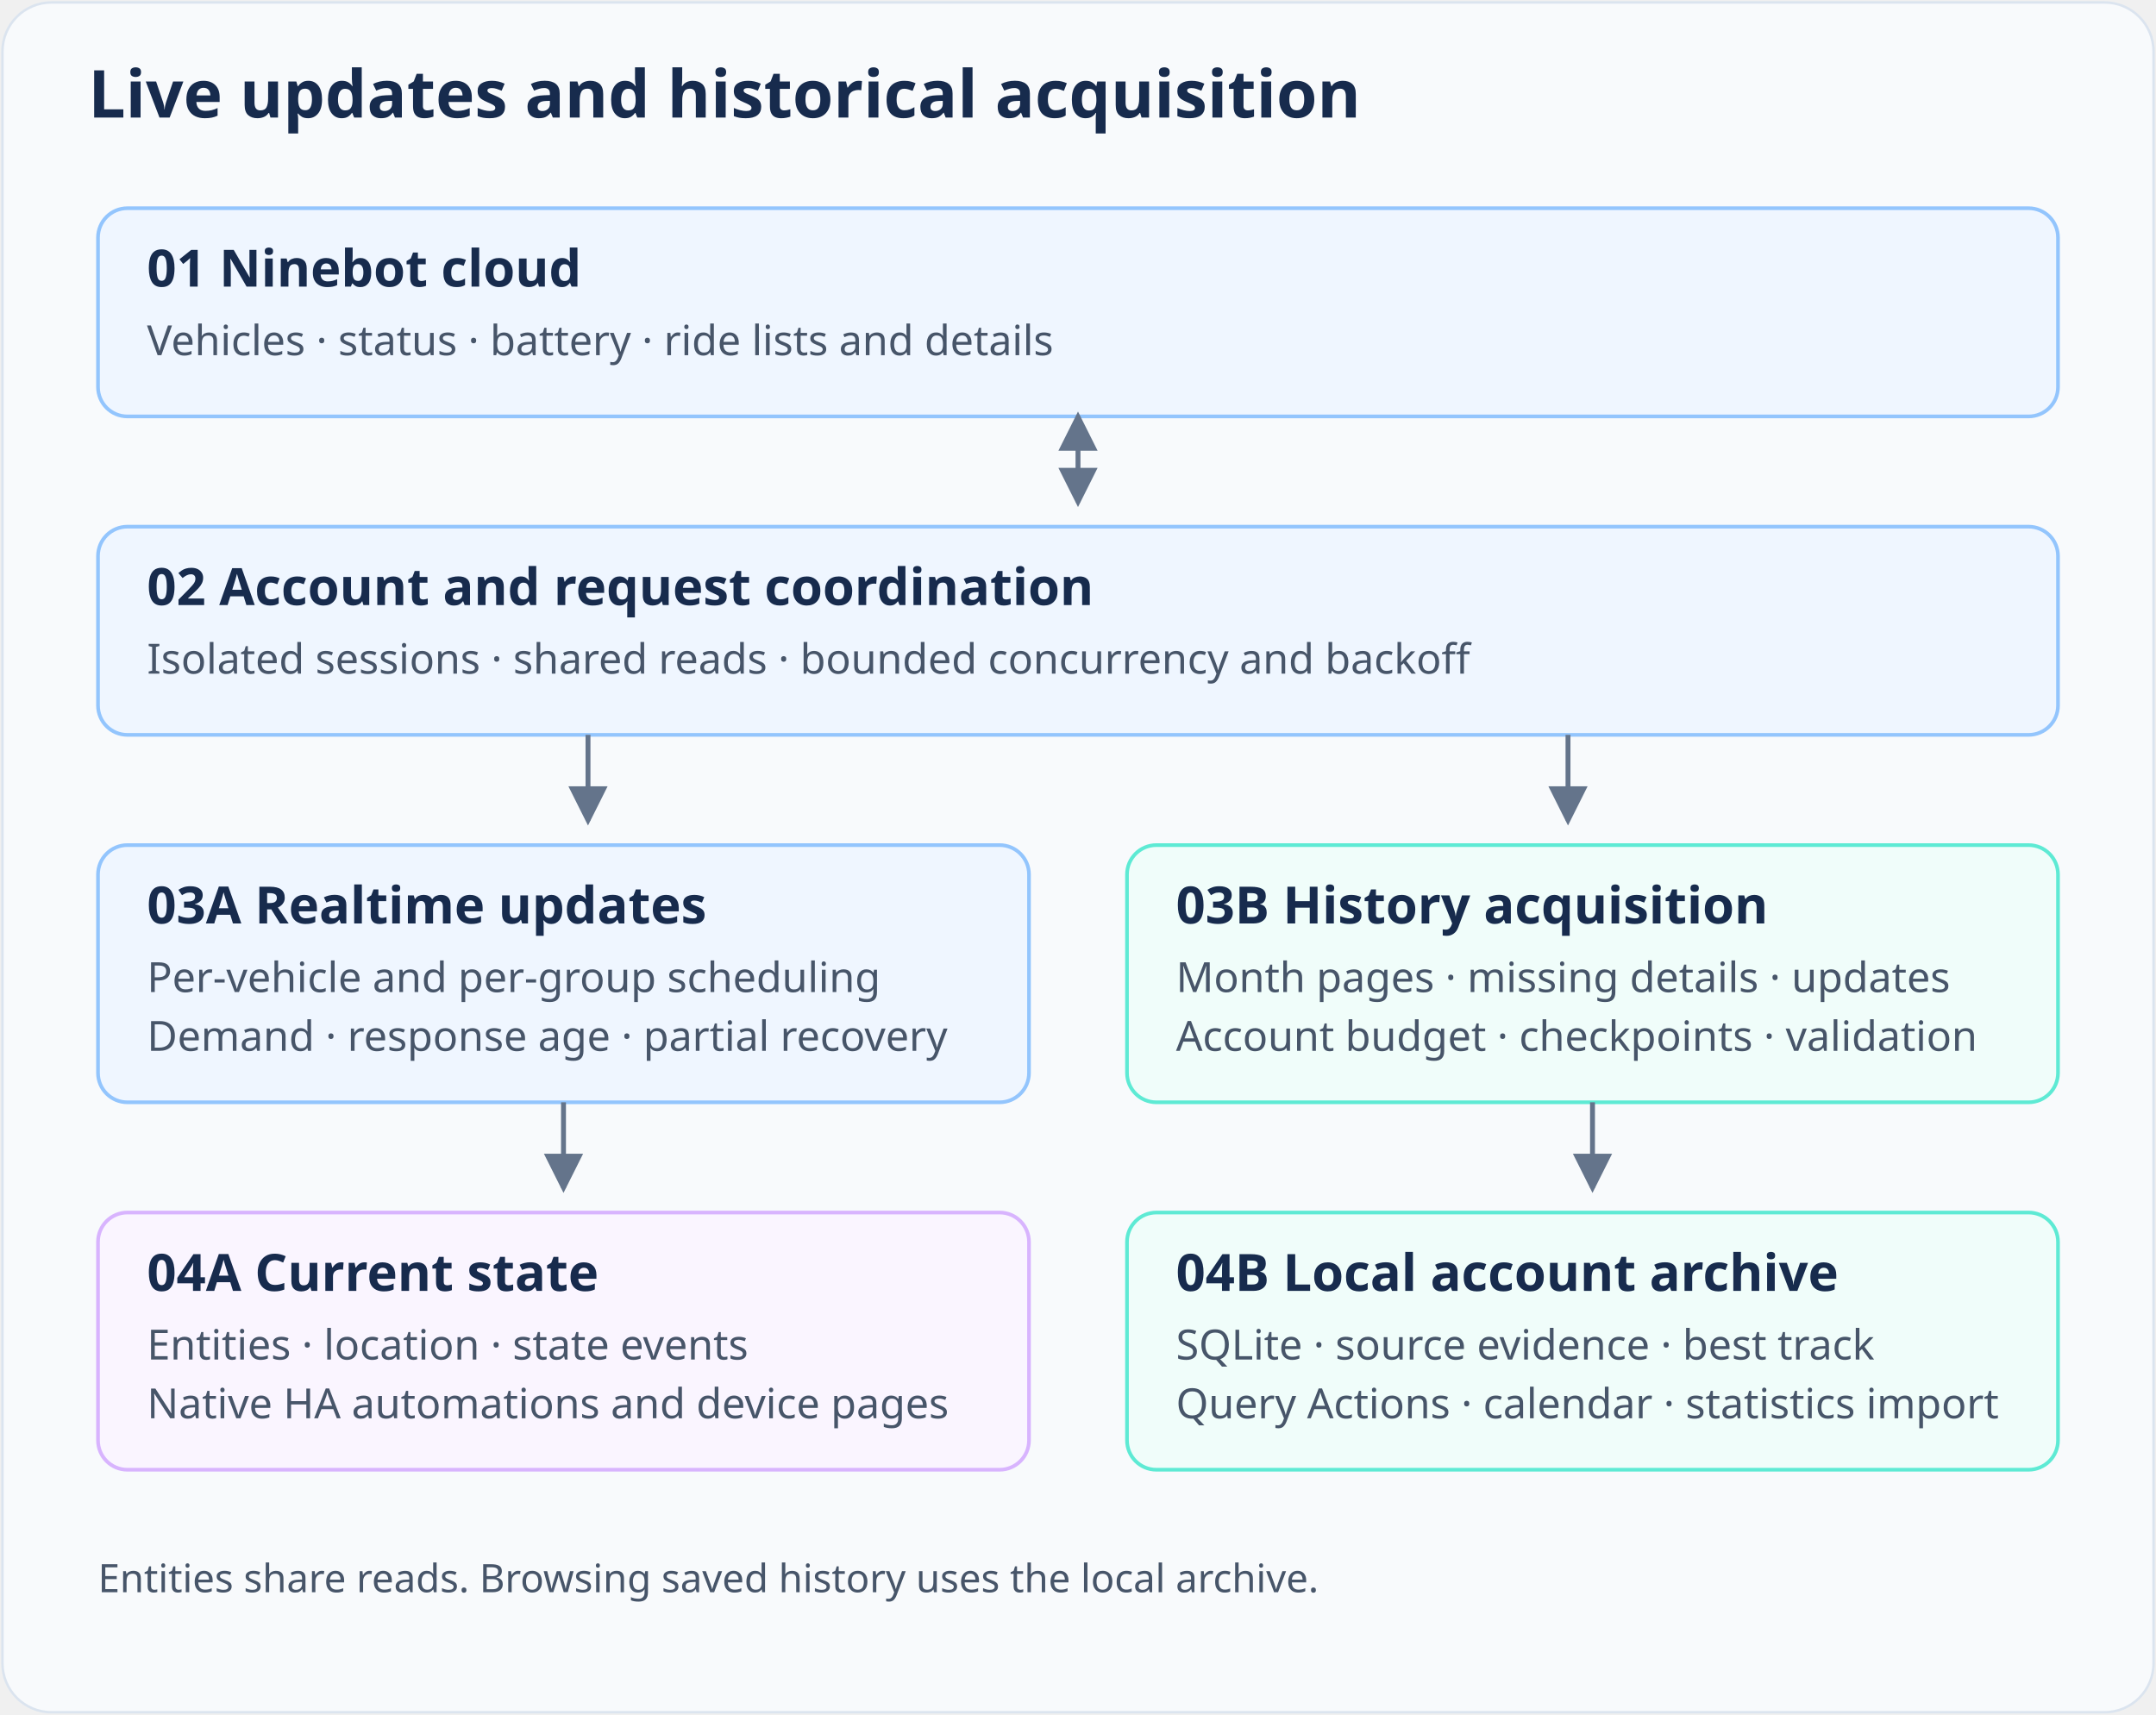
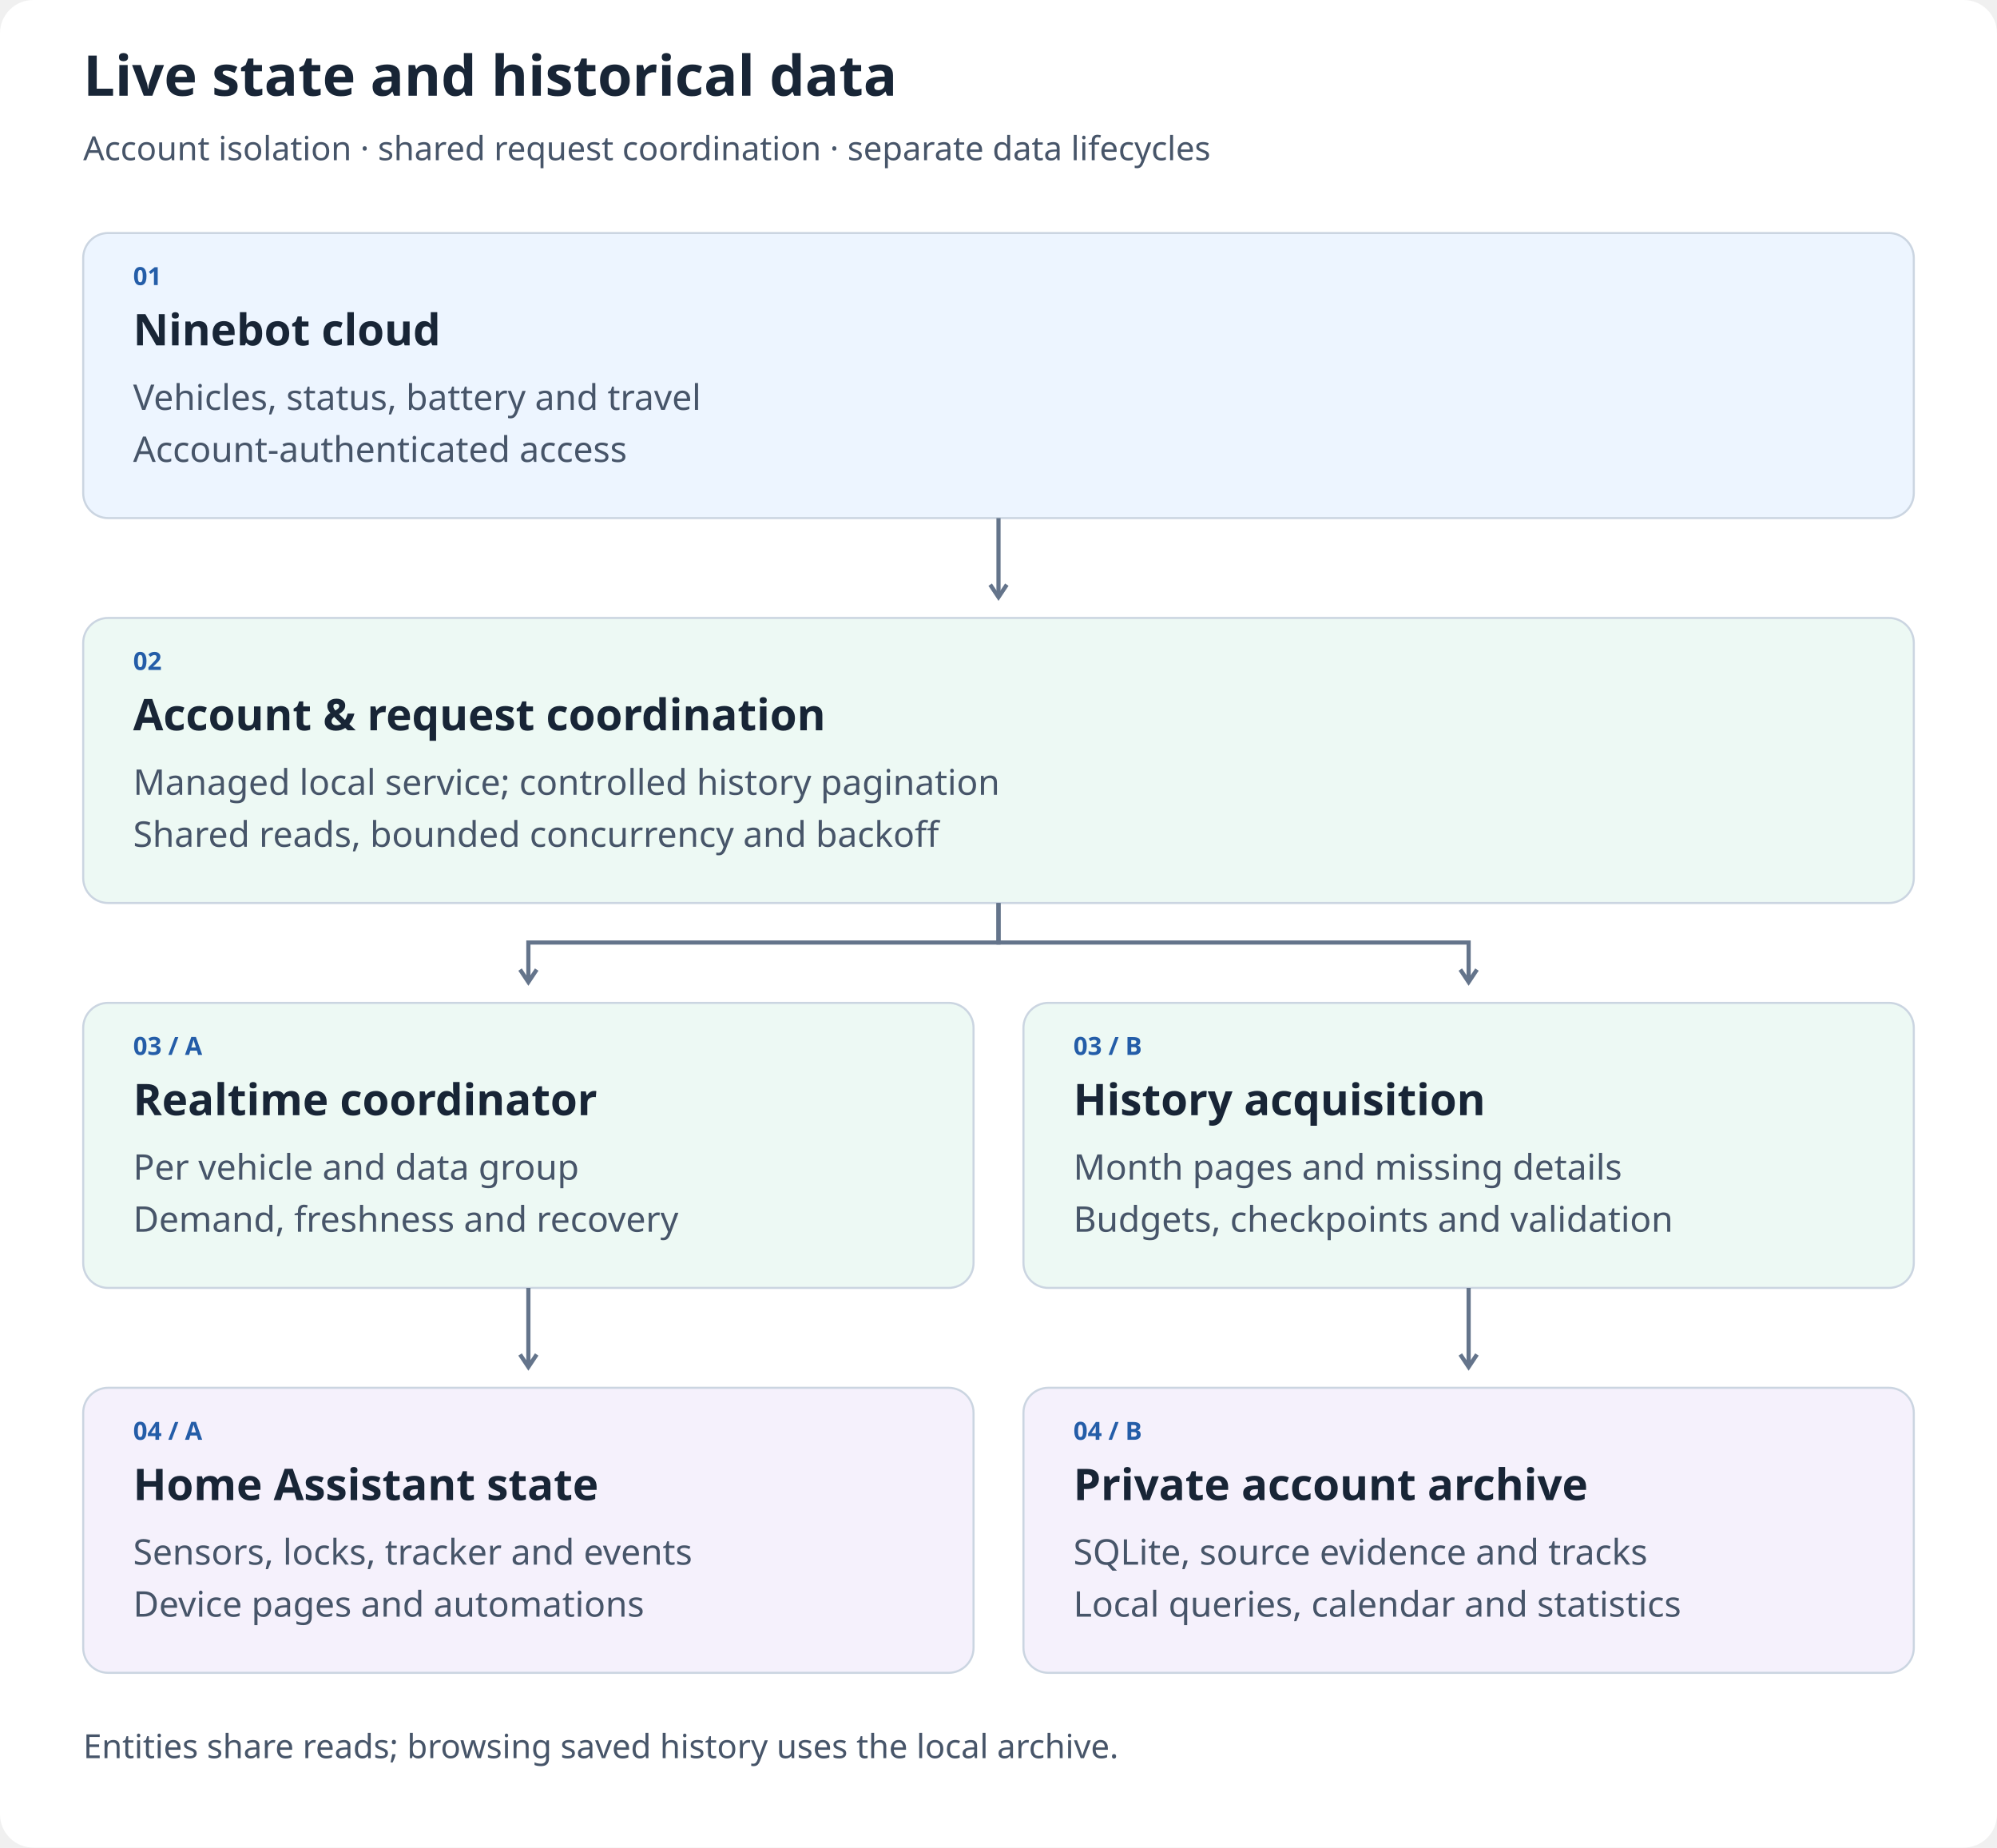
- <svg xmlns="http://www.w3.org/2000/svg" width="880" height="700" viewBox="0 0 880 700" role="img" aria-labelledby="title desc" xml:lang="en">
-   <defs>
-     <marker id="arrow" markerWidth="8" markerHeight="8" refX="7" refY="4" orient="auto-start-reverse">
-       <path d="M0 0 L8 4 L0 8 Z" fill="#64748b" />
-     </marker>
-   </defs>
-   <style>
-   text {font-family: -apple-system, BlinkMacSystemFont, 'Segoe UI', 'Noto Sans',
-     'Noto Sans CJK SC', 'PingFang SC', 'Microsoft YaHei', sans-serif; fill: #172b4d}
-   .title {font-size: 27px; font-weight: 700}
-   .label {font-size: 21px; font-weight: 650}
-   .body {font-size: 17px; fill: #475569}
-   .foot {font-size: 16px; fill: #475569}
-   .page {fill: #f8fafc; stroke: #dbe4ef}
-   .card {fill: #fff; stroke: #cbd5e1; stroke-width: 1.5}
-   .blue {fill: #eff6ff; stroke: #93c5fd}
-   .green {fill: #f0fdfa; stroke: #5eead4}
-   .purple {fill: #faf5ff; stroke: #d8b4fe}
-   .line {fill: none; stroke: #64748b; stroke-width: 2; marker-end: url(#arrow)}
- </style>
-   <rect class="page" x="1" y="1" width="878" height="698" rx="20" />
-   <text class="title" x="36" y="48">Live updates and historical acquisition</text>
-   <rect class="card blue" x="40" y="85" width="800" height="85" rx="12" />
-   <text class="label" x="60" y="117">01  Ninebot cloud</text>
-   <text class="body" x="60" y="145">Vehicles · status · battery · ride lists and details</text>
-   <path class="line" d="M 440 170 V 205" marker-start="url(#arrow)" />
-   <rect class="card blue" x="40" y="215" width="800" height="85" rx="12" />
-   <text class="label" x="60" y="247">02  Account and request coordination</text>
-   <text class="body" x="60" y="275">Isolated sessions · shared reads · bounded concurrency and backoff</text>
-   <path class="line" d="M 240 300 V 335" />
-   <path class="line" d="M 640 300 V 335" />
-   <rect class="card blue" x="40" y="345" width="380" height="105" rx="12" />
-   <text class="label" x="60" y="377">03A  Realtime updates</text>
-   <text class="body" x="60" y="405">Per-vehicle and per-group scheduling</text>
-   <text class="body" x="60" y="429">Demand · response age · partial recovery</text>
-   <rect class="card green" x="460" y="345" width="380" height="105" rx="12" />
-   <text class="label" x="480" y="377">03B  History acquisition</text>
-   <text class="body" x="480" y="405">Month pages · missing details · updates</text>
-   <text class="body" x="480" y="429">Account budget · checkpoints · validation</text>
-   <path class="line" d="M 230 450 V 485" />
-   <path class="line" d="M 650 450 V 485" />
-   <rect class="card purple" x="40" y="495" width="380" height="105" rx="12" />
-   <text class="label" x="60" y="527">04A  Current state</text>
-   <text class="body" x="60" y="555">Entities · location · state events</text>
-   <text class="body" x="60" y="579">Native HA automations and device pages</text>
-   <rect class="card green" x="460" y="495" width="380" height="105" rx="12" />
-   <text class="label" x="480" y="527">04B  Local account archive</text>
-   <text class="body" x="480" y="555">SQLite · source evidence · best track</text>
-   <text class="body" x="480" y="579">Query Actions · calendar · statistics import</text>
-   <text class="foot" x="40" y="650">Entities share reads. Browsing saved history uses the local archive.</text>
+ <svg xmlns="http://www.w3.org/2000/svg" width="960" height="888" viewBox="0 0 960 888" role="img" aria-labelledby="title desc" xml:lang="en">
+   <style>text {font-family: -apple-system, BlinkMacSystemFont, "Segoe UI", "Noto Sans", "PingFang SC", "Microsoft YaHei", sans-serif}</style>
+   <rect width="960" height="888" rx="16" fill="#ffffff" />
+   <text x="40" y="46" font-size="27" font-weight="700" fill="#182536">Live state and historical data</text>
+   <text x="40" y="77" font-size="16" font-weight="400" fill="#475569">Account isolation · shared request coordination · separate data lifecycles</text>
+   <rect x="40" y="112" width="880" height="137" rx="12" fill="#edf5ff" stroke="#cbd5e1" />
+   <text x="64" y="137" font-size="12" font-weight="700" fill="#245da8">01</text>
+   <text x="64" y="166" font-size="21" font-weight="650" fill="#182536">Ninebot cloud</text>
+   <text x="64" y="197" font-size="17" font-weight="400" fill="#475569">Vehicles, status, battery and travel</text>
+   <text x="64" y="222" font-size="17" font-weight="400" fill="#475569">Account-authenticated access</text>
+   <path d="M480 249 V268 H480 V287" fill="none" stroke="#64748b" stroke-width="2" />
+   <path d="M476 281 L480 287 L484 281" fill="none" stroke="#64748b" stroke-width="2" />
+   <rect x="40" y="297" width="880" height="137" rx="12" fill="#edf9f4" stroke="#cbd5e1" />
+   <text x="64" y="322" font-size="12" font-weight="700" fill="#245da8">02</text>
+   <text x="64" y="351" font-size="21" font-weight="650" fill="#182536">Account &amp; request coordination</text>
+   <text x="64" y="382" font-size="17" font-weight="400" fill="#475569">Managed local service; controlled history pagination</text>
+   <text x="64" y="407" font-size="17" font-weight="400" fill="#475569">Shared reads, bounded concurrency and backoff</text>
+   <path d="M480 434 V453 H254 V472" fill="none" stroke="#64748b" stroke-width="2" />
+   <path d="M250 466 L254 472 L258 466" fill="none" stroke="#64748b" stroke-width="2" />
+   <path d="M480 434 V453 H706 V472" fill="none" stroke="#64748b" stroke-width="2" />
+   <path d="M702 466 L706 472 L710 466" fill="none" stroke="#64748b" stroke-width="2" />
+   <rect x="40" y="482" width="428" height="137" rx="12" fill="#edf9f4" stroke="#cbd5e1" />
+   <text x="64" y="507" font-size="12" font-weight="700" fill="#245da8">03 / A</text>
+   <text x="64" y="536" font-size="21" font-weight="650" fill="#182536">Realtime coordinator</text>
+   <text x="64" y="567" font-size="17" font-weight="400" fill="#475569">Per vehicle and data group</text>
+   <text x="64" y="592" font-size="17" font-weight="400" fill="#475569">Demand, freshness and recovery</text>
+   <rect x="492" y="482" width="428" height="137" rx="12" fill="#edf9f4" stroke="#cbd5e1" />
+   <text x="516" y="507" font-size="12" font-weight="700" fill="#245da8">03 / B</text>
+   <text x="516" y="536" font-size="21" font-weight="650" fill="#182536">History acquisition</text>
+   <text x="516" y="567" font-size="17" font-weight="400" fill="#475569">Month pages and missing details</text>
+   <text x="516" y="592" font-size="17" font-weight="400" fill="#475569">Budgets, checkpoints and validation</text>
+   <path d="M254 619 V638 H254 V657" fill="none" stroke="#64748b" stroke-width="2" />
+   <path d="M250 651 L254 657 L258 651" fill="none" stroke="#64748b" stroke-width="2" />
+   <path d="M706 619 V638 H706 V657" fill="none" stroke="#64748b" stroke-width="2" />
+   <path d="M702 651 L706 657 L710 651" fill="none" stroke="#64748b" stroke-width="2" />
+   <rect x="40" y="667" width="428" height="137" rx="12" fill="#f5f1fc" stroke="#cbd5e1" />
+   <text x="64" y="692" font-size="12" font-weight="700" fill="#245da8">04 / A</text>
+   <text x="64" y="721" font-size="21" font-weight="650" fill="#182536">Home Assistant state</text>
+   <text x="64" y="752" font-size="17" font-weight="400" fill="#475569">Sensors, locks, tracker and events</text>
+   <text x="64" y="777" font-size="17" font-weight="400" fill="#475569">Device pages and automations</text>
+   <rect x="492" y="667" width="428" height="137" rx="12" fill="#f5f1fc" stroke="#cbd5e1" />
+   <text x="516" y="692" font-size="12" font-weight="700" fill="#245da8">04 / B</text>
+   <text x="516" y="721" font-size="21" font-weight="650" fill="#182536">Private account archive</text>
+   <text x="516" y="752" font-size="17" font-weight="400" fill="#475569">SQLite, source evidence and tracks</text>
+   <text x="516" y="777" font-size="17" font-weight="400" fill="#475569">Local queries, calendar and statistics</text>
+   <text x="40" y="845" font-size="16" font-weight="400" fill="#475569">Entities share reads; browsing saved history uses the local archive.</text>
</svg>
